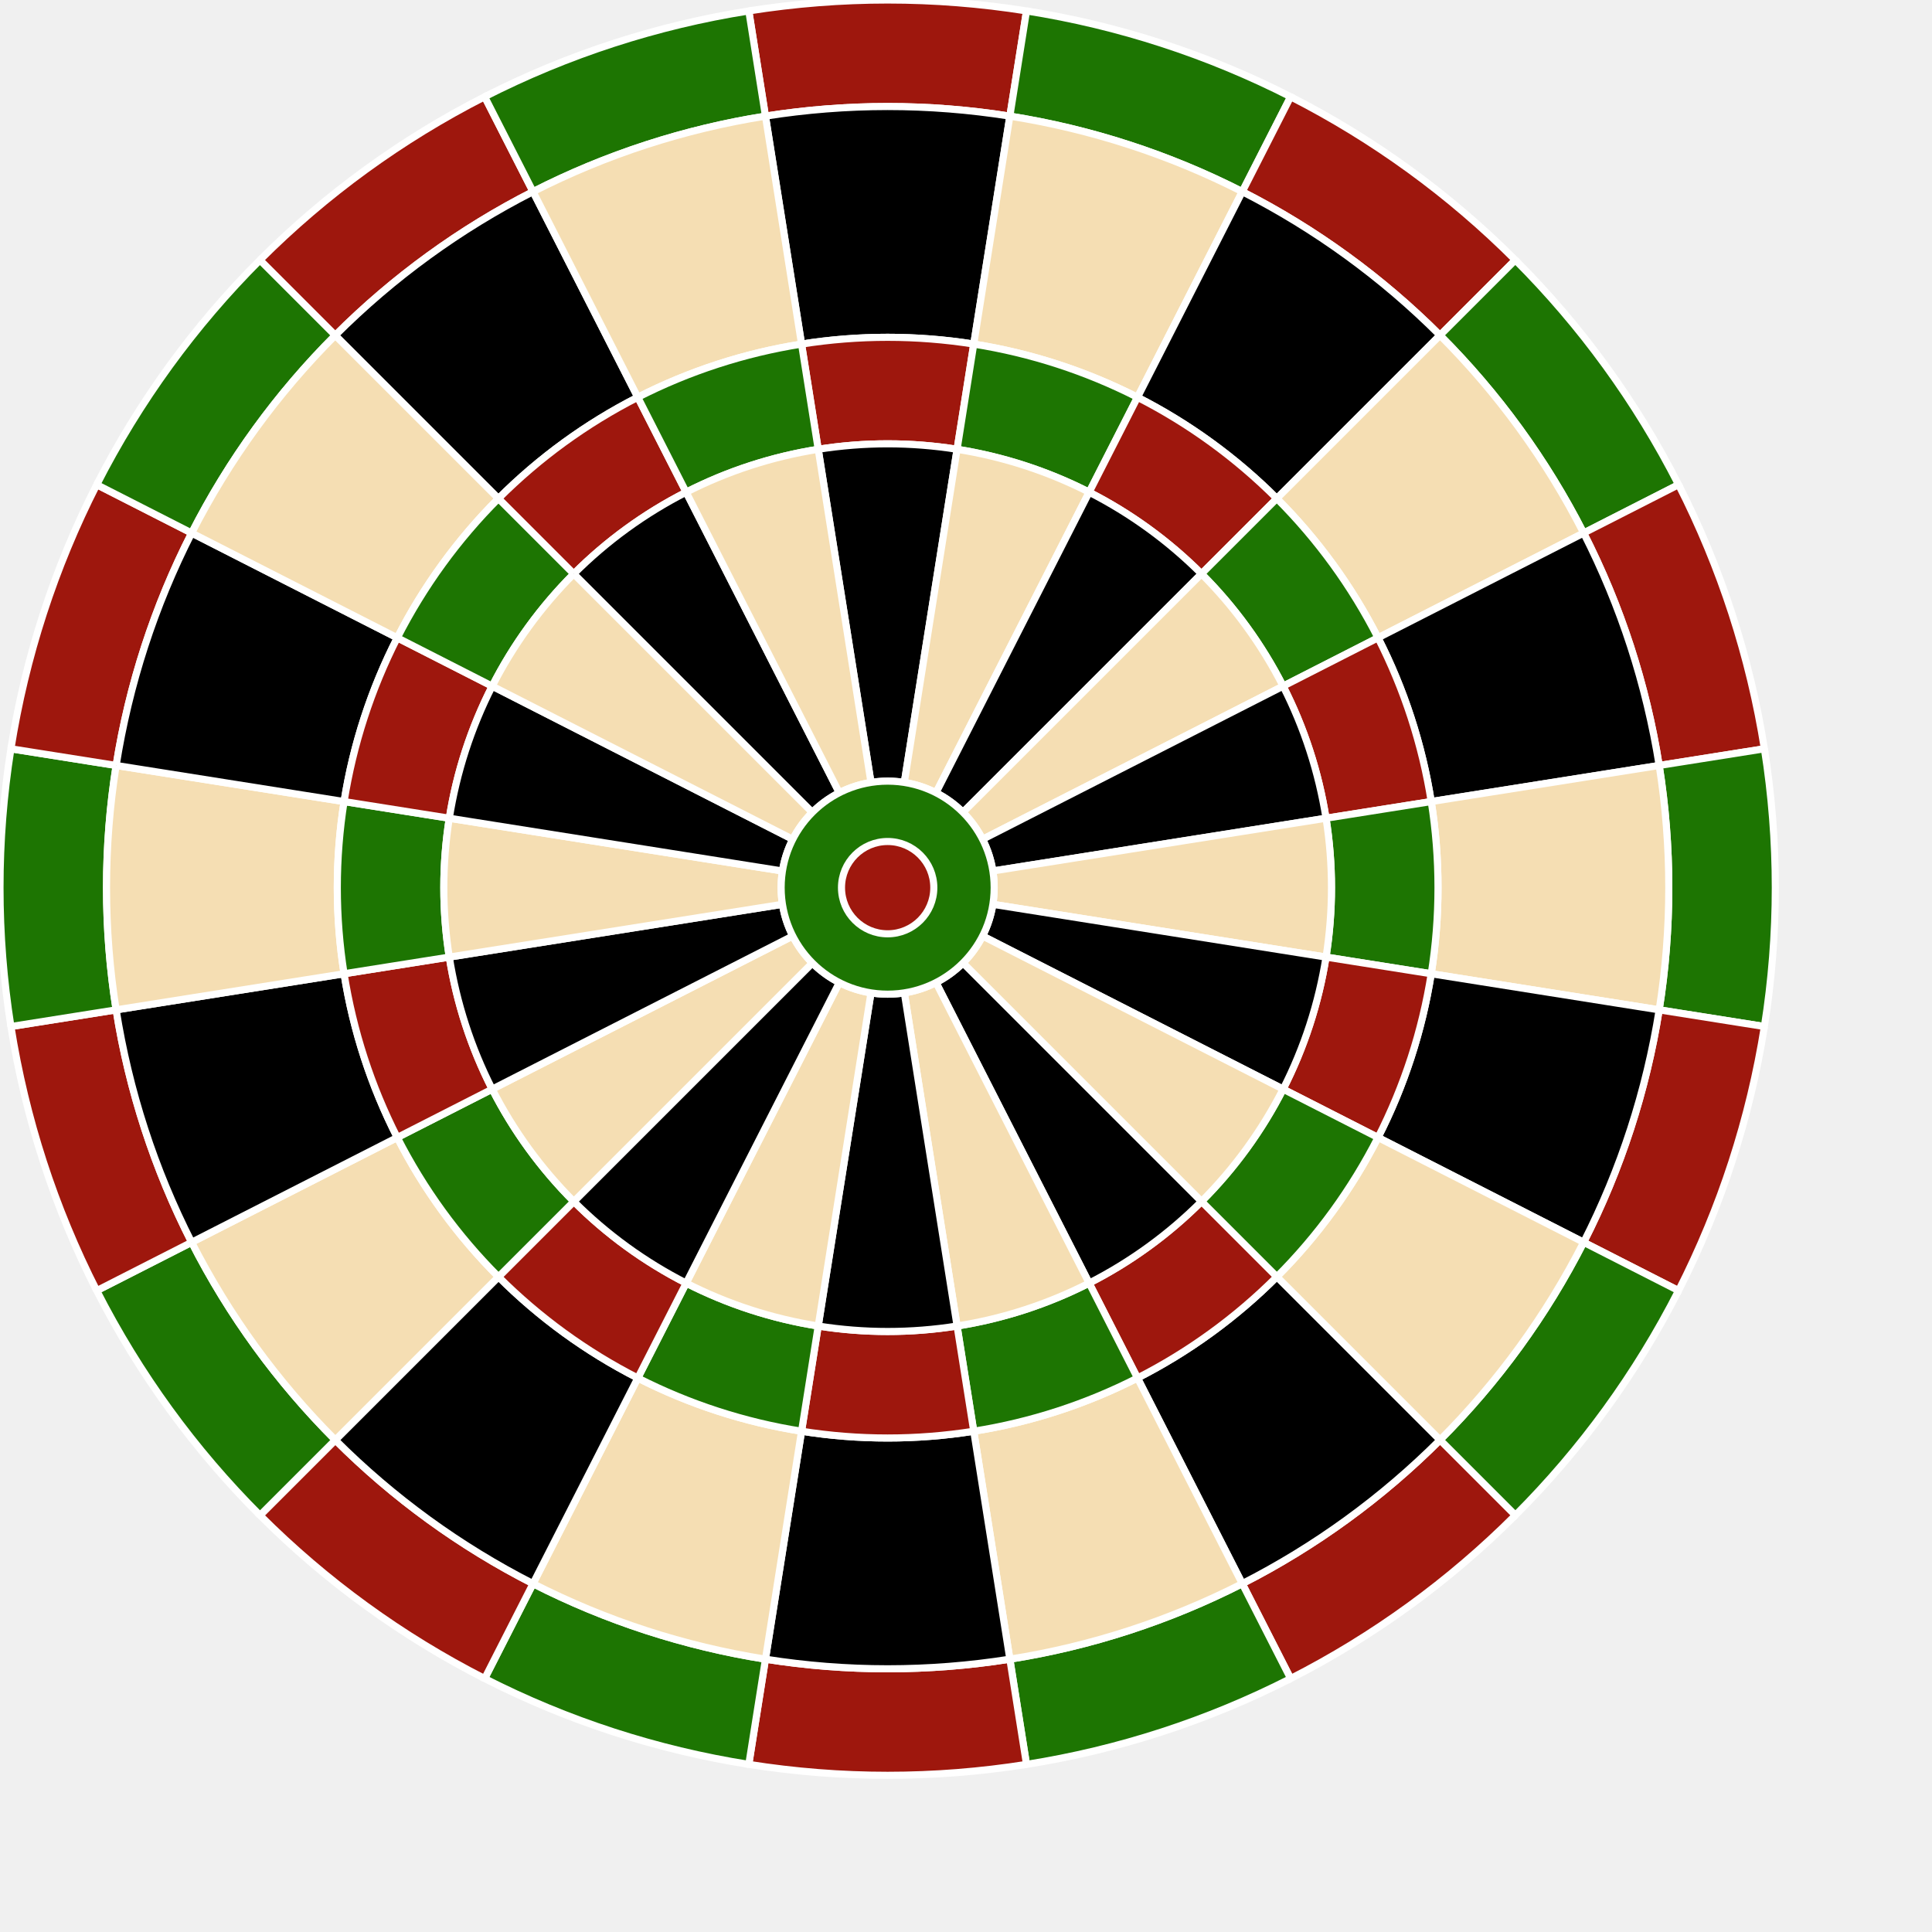
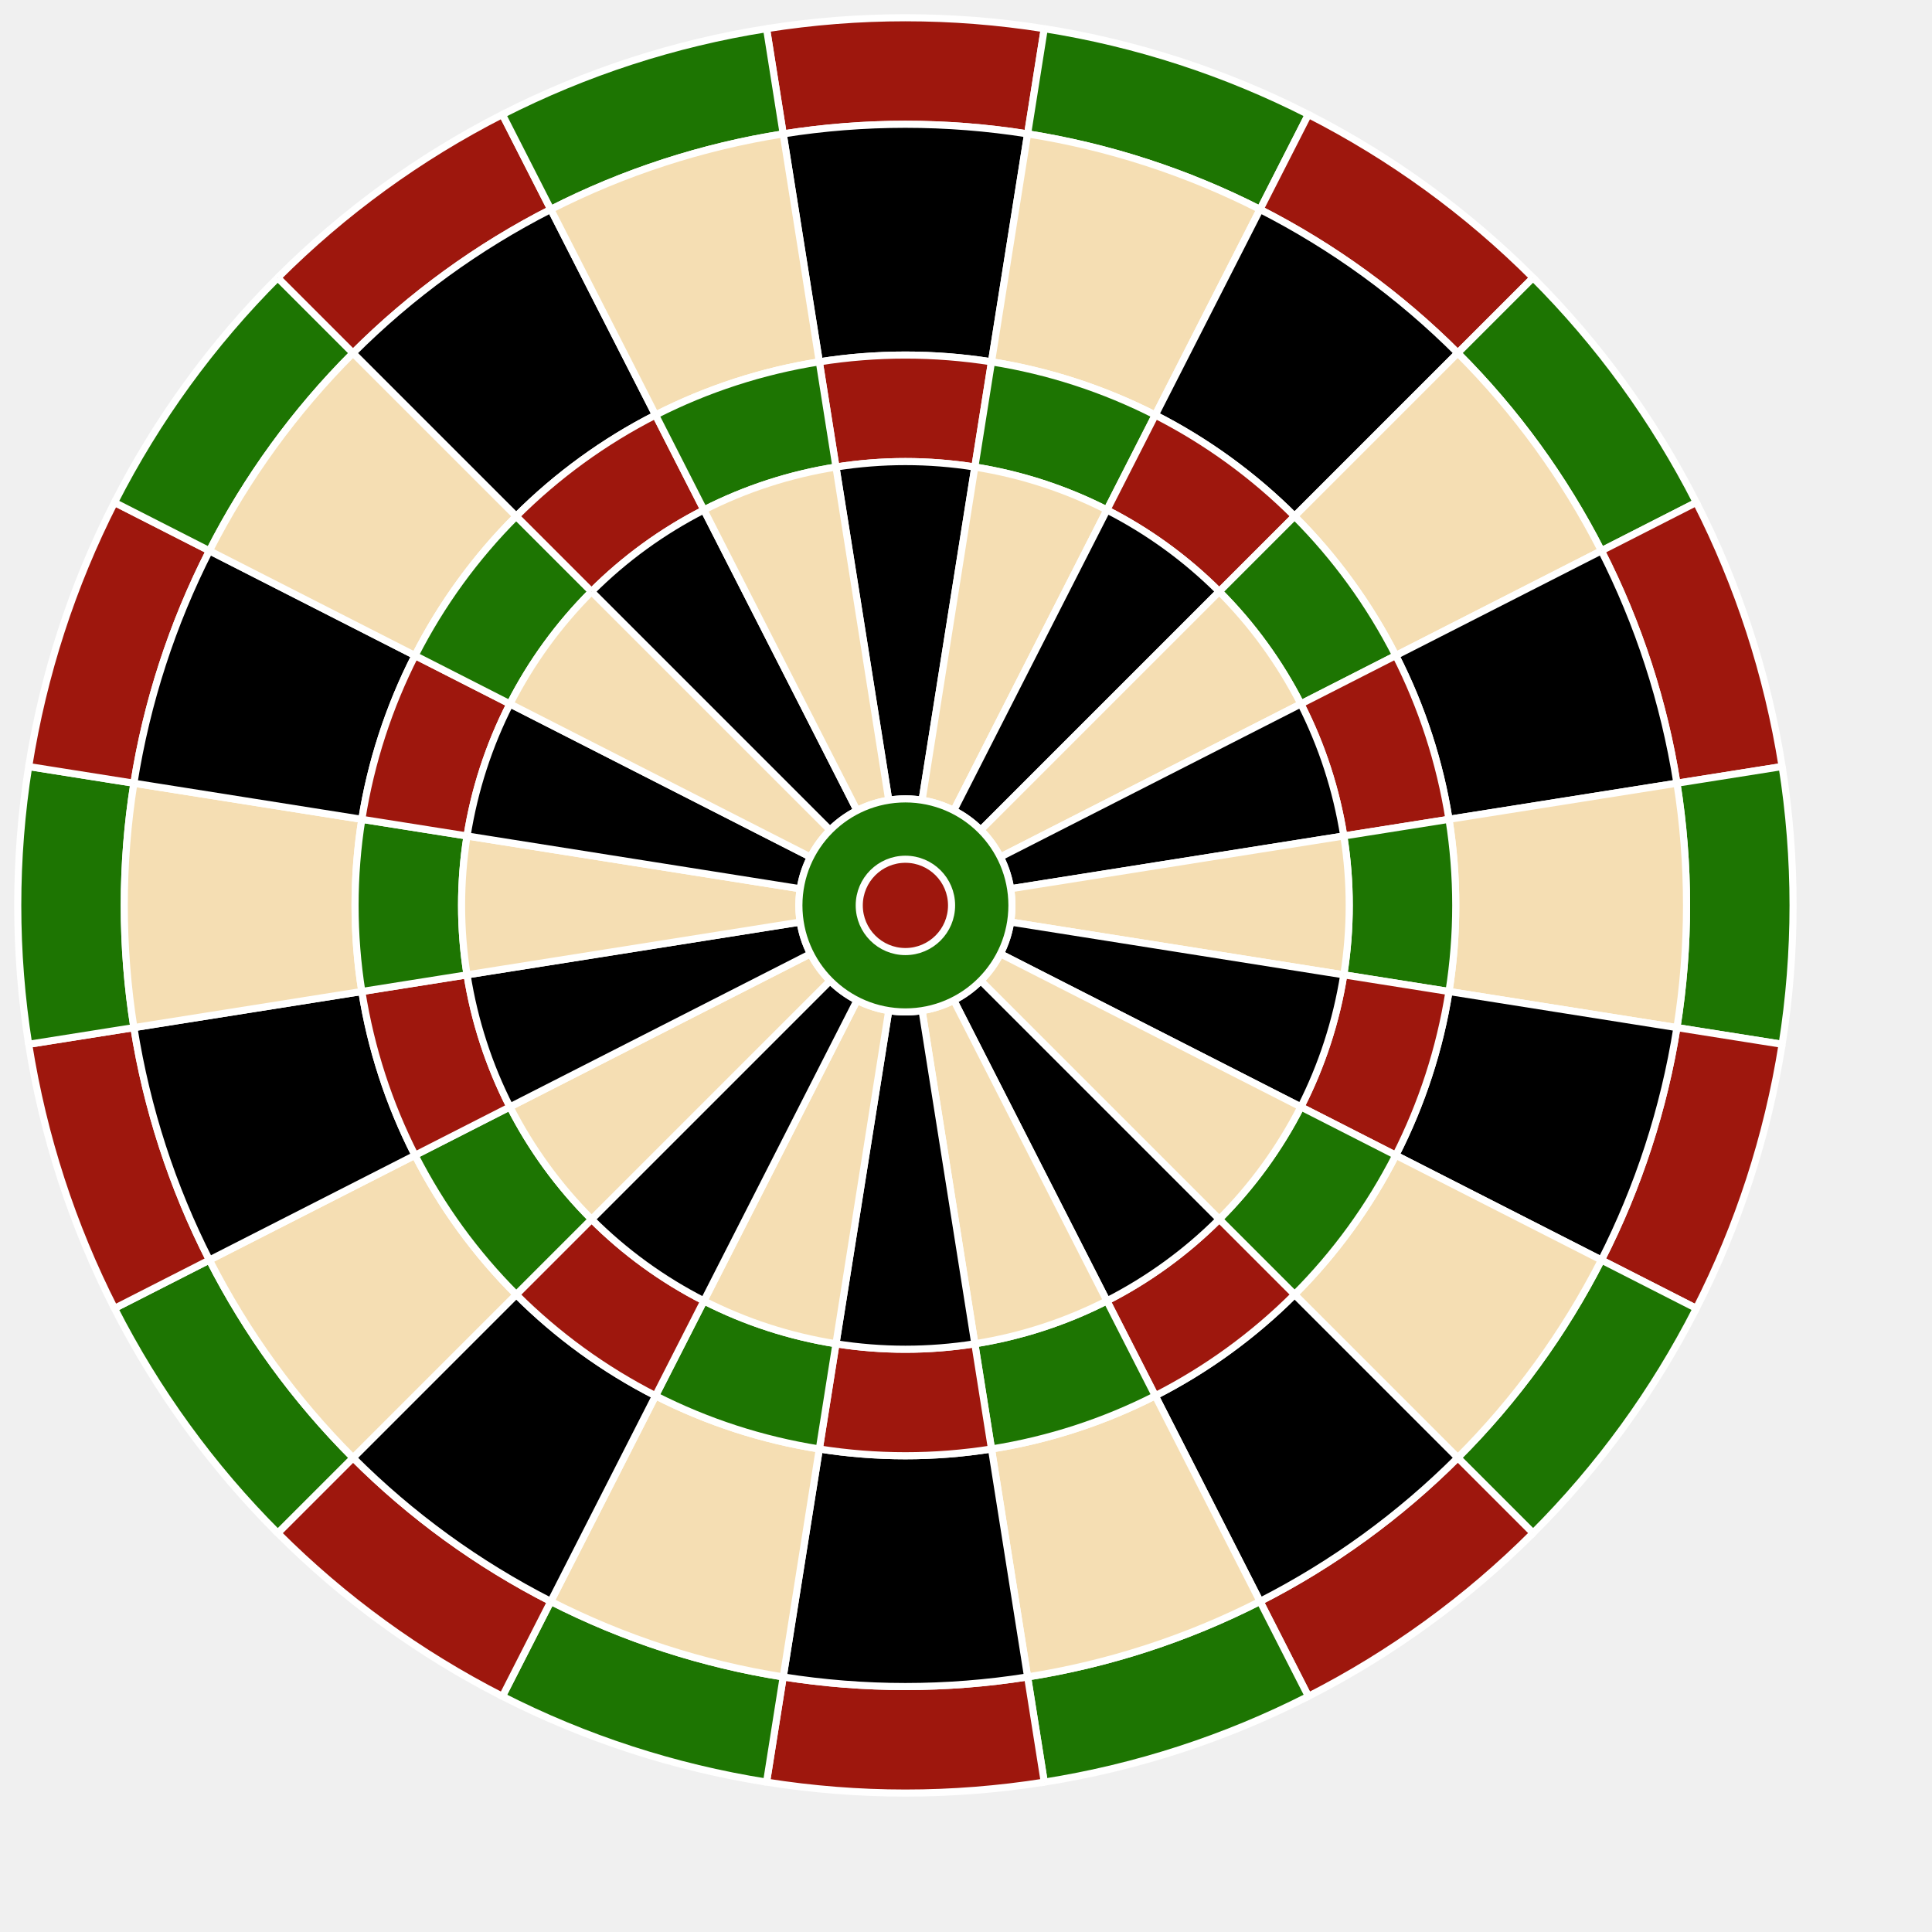
<svg xmlns="http://www.w3.org/2000/svg">
-   <g>
-     <path d="M210.891,3.078 A250,250 0 0 1 289.109,3.078 L284.416,32.709 A220,220 0 0 0 215.584,32.709 L210.891,3.078" style="stroke: #FFFFFF; stroke-width: 2; fill: #9E170D;" />
-     <path d="M215.584,32.709 A220,220 0 0 1 284.416,32.709 L274.247,96.908 A155,155 0 0 0 225.753,96.908 L215.584,32.709" style="stroke: #FFFFFF; stroke-width: 2; fill: black;" />
-     <path d="M225.753,96.908 A155,155 0 0 1 274.247,96.908 L269.554,126.539 A125,125 0 0 0 230.446,126.539 L225.753,96.908" style="stroke: #FFFFFF; stroke-width: 2; fill: #9E170D;" />
-     <path d="M230.446,126.539 A125,125 0 0 1 269.554,126.539 L254.693,220.369 A30,30 0 0 0 245.307,220.369 L230.446,126.539" style="stroke: #FFFFFF; stroke-width: 2; fill: black;" />
-   </g>
-   <g transform="rotate(18 250 250)">
-     <path d="M210.891,3.078 A250,250 0 0 1 289.109,3.078 L284.416,32.709 A220,220 0 0 0 215.584,32.709 L210.891,3.078" style="stroke: #FFFFFF; stroke-width: 2; fill: #1D7502;" />
-     <path d="M215.584,32.709 A220,220 0 0 1 284.416,32.709 L274.247,96.908 A155,155 0 0 0 225.753,96.908 L215.584,32.709" style="stroke: #FFFFFF; stroke-width: 2; fill: wheat;" />
-     <path d="M225.753,96.908 A155,155 0 0 1 274.247,96.908 L269.554,126.539 A125,125 0 0 0 230.446,126.539 L225.753,96.908" style="stroke: #FFFFFF; stroke-width: 2; fill: #1D7502;" />
-     <path d="M230.446,126.539 A125,125 0 0 1 269.554,126.539 L254.693,220.369 A30,30 0 0 0 245.307,220.369 L230.446,126.539" style="stroke: #FFFFFF; stroke-width: 2; fill: wheat;" />
-   </g>
-   <g transform="rotate(36 250 250)">
-     <path d="M210.891,3.078 A250,250 0 0 1 289.109,3.078 L284.416,32.709 A220,220 0 0 0 215.584,32.709 L210.891,3.078" style="stroke: #FFFFFF; stroke-width: 2; fill: #9E170D;" />
-     <path d="M215.584,32.709 A220,220 0 0 1 284.416,32.709 L274.247,96.908 A155,155 0 0 0 225.753,96.908 L215.584,32.709" style="stroke: #FFFFFF; stroke-width: 2; fill: black;" />
-     <path d="M225.753,96.908 A155,155 0 0 1 274.247,96.908 L269.554,126.539 A125,125 0 0 0 230.446,126.539 L225.753,96.908" style="stroke: #FFFFFF; stroke-width: 2; fill: #9E170D;" />
-     <path d="M230.446,126.539 A125,125 0 0 1 269.554,126.539 L254.693,220.369 A30,30 0 0 0 245.307,220.369 L230.446,126.539" style="stroke: #FFFFFF; stroke-width: 2; fill: black;" />
-   </g>
-   <g transform="rotate(54 250 250)">
-     <path d="M210.891,3.078 A250,250 0 0 1 289.109,3.078 L284.416,32.709 A220,220 0 0 0 215.584,32.709 L210.891,3.078" style="stroke: #FFFFFF; stroke-width: 2; fill: #1D7502;" />
-     <path d="M215.584,32.709 A220,220 0 0 1 284.416,32.709 L274.247,96.908 A155,155 0 0 0 225.753,96.908 L215.584,32.709" style="stroke: #FFFFFF; stroke-width: 2; fill: wheat;" />
-     <path d="M225.753,96.908 A155,155 0 0 1 274.247,96.908 L269.554,126.539 A125,125 0 0 0 230.446,126.539 L225.753,96.908" style="stroke: #FFFFFF; stroke-width: 2; fill: #1D7502;" />
-     <path d="M230.446,126.539 A125,125 0 0 1 269.554,126.539 L254.693,220.369 A30,30 0 0 0 245.307,220.369 L230.446,126.539" style="stroke: #FFFFFF; stroke-width: 2; fill: wheat;" />
-   </g>
-   <g transform="rotate(72 250 250)">
-     <path d="M210.891,3.078 A250,250 0 0 1 289.109,3.078 L284.416,32.709 A220,220 0 0 0 215.584,32.709 L210.891,3.078" style="stroke: #FFFFFF; stroke-width: 2; fill: #9E170D;" />
-     <path d="M215.584,32.709 A220,220 0 0 1 284.416,32.709 L274.247,96.908 A155,155 0 0 0 225.753,96.908 L215.584,32.709" style="stroke: #FFFFFF; stroke-width: 2; fill: black;" />
-     <path d="M225.753,96.908 A155,155 0 0 1 274.247,96.908 L269.554,126.539 A125,125 0 0 0 230.446,126.539 L225.753,96.908" style="stroke: #FFFFFF; stroke-width: 2; fill: #9E170D;" />
-     <path d="M230.446,126.539 A125,125 0 0 1 269.554,126.539 L254.693,220.369 A30,30 0 0 0 245.307,220.369 L230.446,126.539" style="stroke: #FFFFFF; stroke-width: 2; fill: black;" />
-   </g>
-   <g transform="rotate(90 250 250)">
-     <path d="M210.891,3.078 A250,250 0 0 1 289.109,3.078 L284.416,32.709 A220,220 0 0 0 215.584,32.709 L210.891,3.078" style="stroke: #FFFFFF; stroke-width: 2; fill: #1D7502;" />
-     <path d="M215.584,32.709 A220,220 0 0 1 284.416,32.709 L274.247,96.908 A155,155 0 0 0 225.753,96.908 L215.584,32.709" style="stroke: #FFFFFF; stroke-width: 2; fill: wheat;" />
-     <path d="M225.753,96.908 A155,155 0 0 1 274.247,96.908 L269.554,126.539 A125,125 0 0 0 230.446,126.539 L225.753,96.908" style="stroke: #FFFFFF; stroke-width: 2; fill: #1D7502;" />
-     <path d="M230.446,126.539 A125,125 0 0 1 269.554,126.539 L254.693,220.369 A30,30 0 0 0 245.307,220.369 L230.446,126.539" style="stroke: #FFFFFF; stroke-width: 2; fill: wheat;" />
-   </g>
-   <g transform="rotate(108 250 250)">
-     <path d="M210.891,3.078 A250,250 0 0 1 289.109,3.078 L284.416,32.709 A220,220 0 0 0 215.584,32.709 L210.891,3.078" style="stroke: #FFFFFF; stroke-width: 2; fill: #9E170D;" />
-     <path d="M215.584,32.709 A220,220 0 0 1 284.416,32.709 L274.247,96.908 A155,155 0 0 0 225.753,96.908 L215.584,32.709" style="stroke: #FFFFFF; stroke-width: 2; fill: black;" />
-     <path d="M225.753,96.908 A155,155 0 0 1 274.247,96.908 L269.554,126.539 A125,125 0 0 0 230.446,126.539 L225.753,96.908" style="stroke: #FFFFFF; stroke-width: 2; fill: #9E170D;" />
-     <path d="M230.446,126.539 A125,125 0 0 1 269.554,126.539 L254.693,220.369 A30,30 0 0 0 245.307,220.369 L230.446,126.539" style="stroke: #FFFFFF; stroke-width: 2; fill: black;" />
-   </g>
-   <g transform="rotate(126 250 250)">
-     <path d="M210.891,3.078 A250,250 0 0 1 289.109,3.078 L284.416,32.709 A220,220 0 0 0 215.584,32.709 L210.891,3.078" style="stroke: #FFFFFF; stroke-width: 2; fill: #1D7502;" />
-     <path d="M215.584,32.709 A220,220 0 0 1 284.416,32.709 L274.247,96.908 A155,155 0 0 0 225.753,96.908 L215.584,32.709" style="stroke: #FFFFFF; stroke-width: 2; fill: wheat;" />
-     <path d="M225.753,96.908 A155,155 0 0 1 274.247,96.908 L269.554,126.539 A125,125 0 0 0 230.446,126.539 L225.753,96.908" style="stroke: #FFFFFF; stroke-width: 2; fill: #1D7502;" />
-     <path d="M230.446,126.539 A125,125 0 0 1 269.554,126.539 L254.693,220.369 A30,30 0 0 0 245.307,220.369 L230.446,126.539" style="stroke: #FFFFFF; stroke-width: 2; fill: wheat;" />
-   </g>
-   <g transform="rotate(144 250 250)">
-     <path d="M210.891,3.078 A250,250 0 0 1 289.109,3.078 L284.416,32.709 A220,220 0 0 0 215.584,32.709 L210.891,3.078" style="stroke: #FFFFFF; stroke-width: 2; fill: #9E170D;" />
-     <path d="M215.584,32.709 A220,220 0 0 1 284.416,32.709 L274.247,96.908 A155,155 0 0 0 225.753,96.908 L215.584,32.709" style="stroke: #FFFFFF; stroke-width: 2; fill: black;" />
-     <path d="M225.753,96.908 A155,155 0 0 1 274.247,96.908 L269.554,126.539 A125,125 0 0 0 230.446,126.539 L225.753,96.908" style="stroke: #FFFFFF; stroke-width: 2; fill: #9E170D;" />
-     <path d="M230.446,126.539 A125,125 0 0 1 269.554,126.539 L254.693,220.369 A30,30 0 0 0 245.307,220.369 L230.446,126.539" style="stroke: #FFFFFF; stroke-width: 2; fill: black;" />
-   </g>
-   <g transform="rotate(162 250 250)">
-     <path d="M210.891,3.078 A250,250 0 0 1 289.109,3.078 L284.416,32.709 A220,220 0 0 0 215.584,32.709 L210.891,3.078" style="stroke: #FFFFFF; stroke-width: 2; fill: #1D7502;" />
-     <path d="M215.584,32.709 A220,220 0 0 1 284.416,32.709 L274.247,96.908 A155,155 0 0 0 225.753,96.908 L215.584,32.709" style="stroke: #FFFFFF; stroke-width: 2; fill: wheat;" />
-     <path d="M225.753,96.908 A155,155 0 0 1 274.247,96.908 L269.554,126.539 A125,125 0 0 0 230.446,126.539 L225.753,96.908" style="stroke: #FFFFFF; stroke-width: 2; fill: #1D7502;" />
-     <path d="M230.446,126.539 A125,125 0 0 1 269.554,126.539 L254.693,220.369 A30,30 0 0 0 245.307,220.369 L230.446,126.539" style="stroke: #FFFFFF; stroke-width: 2; fill: wheat;" />
-   </g>
-   <g transform="rotate(180 250 250)">
-     <path d="M210.891,3.078 A250,250 0 0 1 289.109,3.078 L284.416,32.709 A220,220 0 0 0 215.584,32.709 L210.891,3.078" style="stroke: #FFFFFF; stroke-width: 2; fill: #9E170D;" />
-     <path d="M215.584,32.709 A220,220 0 0 1 284.416,32.709 L274.247,96.908 A155,155 0 0 0 225.753,96.908 L215.584,32.709" style="stroke: #FFFFFF; stroke-width: 2; fill: black;" />
-     <path d="M225.753,96.908 A155,155 0 0 1 274.247,96.908 L269.554,126.539 A125,125 0 0 0 230.446,126.539 L225.753,96.908" style="stroke: #FFFFFF; stroke-width: 2; fill: #9E170D;" />
-     <path d="M230.446,126.539 A125,125 0 0 1 269.554,126.539 L254.693,220.369 A30,30 0 0 0 245.307,220.369 L230.446,126.539" style="stroke: #FFFFFF; stroke-width: 2; fill: black;" />
-   </g>
-   <g transform="rotate(198 250 250)">
-     <path d="M210.891,3.078 A250,250 0 0 1 289.109,3.078 L284.416,32.709 A220,220 0 0 0 215.584,32.709 L210.891,3.078" style="stroke: #FFFFFF; stroke-width: 2; fill: #1D7502;" />
-     <path d="M215.584,32.709 A220,220 0 0 1 284.416,32.709 L274.247,96.908 A155,155 0 0 0 225.753,96.908 L215.584,32.709" style="stroke: #FFFFFF; stroke-width: 2; fill: wheat;" />
-     <path d="M225.753,96.908 A155,155 0 0 1 274.247,96.908 L269.554,126.539 A125,125 0 0 0 230.446,126.539 L225.753,96.908" style="stroke: #FFFFFF; stroke-width: 2; fill: #1D7502;" />
-     <path d="M230.446,126.539 A125,125 0 0 1 269.554,126.539 L254.693,220.369 A30,30 0 0 0 245.307,220.369 L230.446,126.539" style="stroke: #FFFFFF; stroke-width: 2; fill: wheat;" />
-   </g>
-   <g transform="rotate(216 250 250)">
-     <path d="M210.891,3.078 A250,250 0 0 1 289.109,3.078 L284.416,32.709 A220,220 0 0 0 215.584,32.709 L210.891,3.078" style="stroke: #FFFFFF; stroke-width: 2; fill: #9E170D;" />
-     <path d="M215.584,32.709 A220,220 0 0 1 284.416,32.709 L274.247,96.908 A155,155 0 0 0 225.753,96.908 L215.584,32.709" style="stroke: #FFFFFF; stroke-width: 2; fill: black;" />
-     <path d="M225.753,96.908 A155,155 0 0 1 274.247,96.908 L269.554,126.539 A125,125 0 0 0 230.446,126.539 L225.753,96.908" style="stroke: #FFFFFF; stroke-width: 2; fill: #9E170D;" />
-     <path d="M230.446,126.539 A125,125 0 0 1 269.554,126.539 L254.693,220.369 A30,30 0 0 0 245.307,220.369 L230.446,126.539" style="stroke: #FFFFFF; stroke-width: 2; fill: black;" />
-   </g>
-   <g transform="rotate(234 250 250)">
-     <path d="M210.891,3.078 A250,250 0 0 1 289.109,3.078 L284.416,32.709 A220,220 0 0 0 215.584,32.709 L210.891,3.078" style="stroke: #FFFFFF; stroke-width: 2; fill: #1D7502;" />
-     <path d="M215.584,32.709 A220,220 0 0 1 284.416,32.709 L274.247,96.908 A155,155 0 0 0 225.753,96.908 L215.584,32.709" style="stroke: #FFFFFF; stroke-width: 2; fill: wheat;" />
-     <path d="M225.753,96.908 A155,155 0 0 1 274.247,96.908 L269.554,126.539 A125,125 0 0 0 230.446,126.539 L225.753,96.908" style="stroke: #FFFFFF; stroke-width: 2; fill: #1D7502;" />
-     <path d="M230.446,126.539 A125,125 0 0 1 269.554,126.539 L254.693,220.369 A30,30 0 0 0 245.307,220.369 L230.446,126.539" style="stroke: #FFFFFF; stroke-width: 2; fill: wheat;" />
-   </g>
-   <g transform="rotate(252 250 250)">
-     <path d="M210.891,3.078 A250,250 0 0 1 289.109,3.078 L284.416,32.709 A220,220 0 0 0 215.584,32.709 L210.891,3.078" style="stroke: #FFFFFF; stroke-width: 2; fill: #9E170D;" />
-     <path d="M215.584,32.709 A220,220 0 0 1 284.416,32.709 L274.247,96.908 A155,155 0 0 0 225.753,96.908 L215.584,32.709" style="stroke: #FFFFFF; stroke-width: 2; fill: black;" />
-     <path d="M225.753,96.908 A155,155 0 0 1 274.247,96.908 L269.554,126.539 A125,125 0 0 0 230.446,126.539 L225.753,96.908" style="stroke: #FFFFFF; stroke-width: 2; fill: #9E170D;" />
-     <path d="M230.446,126.539 A125,125 0 0 1 269.554,126.539 L254.693,220.369 A30,30 0 0 0 245.307,220.369 L230.446,126.539" style="stroke: #FFFFFF; stroke-width: 2; fill: black;" />
-   </g>
-   <g transform="rotate(270 250 250)">
-     <path d="M210.891,3.078 A250,250 0 0 1 289.109,3.078 L284.416,32.709 A220,220 0 0 0 215.584,32.709 L210.891,3.078" style="stroke: #FFFFFF; stroke-width: 2; fill: #1D7502;" />
-     <path d="M215.584,32.709 A220,220 0 0 1 284.416,32.709 L274.247,96.908 A155,155 0 0 0 225.753,96.908 L215.584,32.709" style="stroke: #FFFFFF; stroke-width: 2; fill: wheat;" />
-     <path d="M225.753,96.908 A155,155 0 0 1 274.247,96.908 L269.554,126.539 A125,125 0 0 0 230.446,126.539 L225.753,96.908" style="stroke: #FFFFFF; stroke-width: 2; fill: #1D7502;" />
-     <path d="M230.446,126.539 A125,125 0 0 1 269.554,126.539 L254.693,220.369 A30,30 0 0 0 245.307,220.369 L230.446,126.539" style="stroke: #FFFFFF; stroke-width: 2; fill: wheat;" />
-   </g>
-   <g transform="rotate(288 250 250)">
-     <path d="M210.891,3.078 A250,250 0 0 1 289.109,3.078 L284.416,32.709 A220,220 0 0 0 215.584,32.709 L210.891,3.078" style="stroke: #FFFFFF; stroke-width: 2; fill: #9E170D;" />
-     <path d="M215.584,32.709 A220,220 0 0 1 284.416,32.709 L274.247,96.908 A155,155 0 0 0 225.753,96.908 L215.584,32.709" style="stroke: #FFFFFF; stroke-width: 2; fill: black;" />
-     <path d="M225.753,96.908 A155,155 0 0 1 274.247,96.908 L269.554,126.539 A125,125 0 0 0 230.446,126.539 L225.753,96.908" style="stroke: #FFFFFF; stroke-width: 2; fill: #9E170D;" />
-     <path d="M230.446,126.539 A125,125 0 0 1 269.554,126.539 L254.693,220.369 A30,30 0 0 0 245.307,220.369 L230.446,126.539" style="stroke: #FFFFFF; stroke-width: 2; fill: black;" />
-   </g>
-   <g transform="rotate(306 250 250)">
-     <path d="M210.891,3.078 A250,250 0 0 1 289.109,3.078 L284.416,32.709 A220,220 0 0 0 215.584,32.709 L210.891,3.078" style="stroke: #FFFFFF; stroke-width: 2; fill: #1D7502;" />
-     <path d="M215.584,32.709 A220,220 0 0 1 284.416,32.709 L274.247,96.908 A155,155 0 0 0 225.753,96.908 L215.584,32.709" style="stroke: #FFFFFF; stroke-width: 2; fill: wheat;" />
-     <path d="M225.753,96.908 A155,155 0 0 1 274.247,96.908 L269.554,126.539 A125,125 0 0 0 230.446,126.539 L225.753,96.908" style="stroke: #FFFFFF; stroke-width: 2; fill: #1D7502;" />
-     <path d="M230.446,126.539 A125,125 0 0 1 269.554,126.539 L254.693,220.369 A30,30 0 0 0 245.307,220.369 L230.446,126.539" style="stroke: #FFFFFF; stroke-width: 2; fill: wheat;" />
-   </g>
-   <g transform="rotate(324 250 250)">
-     <path d="M210.891,3.078 A250,250 0 0 1 289.109,3.078 L284.416,32.709 A220,220 0 0 0 215.584,32.709 L210.891,3.078" style="stroke: #FFFFFF; stroke-width: 2; fill: #9E170D;" />
-     <path d="M215.584,32.709 A220,220 0 0 1 284.416,32.709 L274.247,96.908 A155,155 0 0 0 225.753,96.908 L215.584,32.709" style="stroke: #FFFFFF; stroke-width: 2; fill: black;" />
-     <path d="M225.753,96.908 A155,155 0 0 1 274.247,96.908 L269.554,126.539 A125,125 0 0 0 230.446,126.539 L225.753,96.908" style="stroke: #FFFFFF; stroke-width: 2; fill: #9E170D;" />
-     <path d="M230.446,126.539 A125,125 0 0 1 269.554,126.539 L254.693,220.369 A30,30 0 0 0 245.307,220.369 L230.446,126.539" style="stroke: #FFFFFF; stroke-width: 2; fill: black;" />
-   </g>
-   <g transform="rotate(342 250 250)">
-     <path d="M210.891,3.078 A250,250 0 0 1 289.109,3.078 L284.416,32.709 A220,220 0 0 0 215.584,32.709 L210.891,3.078" style="stroke: #FFFFFF; stroke-width: 2; fill: #1D7502;" />
-     <path d="M215.584,32.709 A220,220 0 0 1 284.416,32.709 L274.247,96.908 A155,155 0 0 0 225.753,96.908 L215.584,32.709" style="stroke: #FFFFFF; stroke-width: 2; fill: wheat;" />
-     <path d="M225.753,96.908 A155,155 0 0 1 274.247,96.908 L269.554,126.539 A125,125 0 0 0 230.446,126.539 L225.753,96.908" style="stroke: #FFFFFF; stroke-width: 2; fill: #1D7502;" />
-     <path d="M230.446,126.539 A125,125 0 0 1 269.554,126.539 L254.693,220.369 A30,30 0 0 0 245.307,220.369 L230.446,126.539" style="stroke: #FFFFFF; stroke-width: 2; fill: wheat;" />
-   </g>
-   <g>
-     <circle cx="250" cy="250" r="30" style="stroke: #FFFFFF; stroke-width: 2; fill: #1D7502;" />
-   </g>
-   <g>
-     <circle cx="250" cy="250" r="13" style="stroke: #FFFFFF; stroke-width: 2; fill: #9E170D;" />
+   <g transform="scale(1.4 1.4)">
+     <g>
+       <a class="dartboardButton" id="field_2x20">
+         <path d="M215.891,8.078 A250,250 0 0 1 294.109,8.078 L289.416,37.709 A220,220 0 0 0 220.584,37.709 L215.891,8.078" style="stroke: #FFFFFF; stroke-width: 2; fill: #9E170D;" />
+       </a>
+       <a class="dartboardButton" id="field_1x20_outer">
+         <path d="M220.584,37.709 A220,220 0 0 1 289.416,37.709 L279.247,101.908 A155,155 0 0 0 230.753,101.908 L220.584,37.709" style="stroke: #FFFFFF; stroke-width: 2; fill: #000000;" />
+       </a>
+       <a class="dartboardButton" id="field_3x20">
+         <path d="M230.753,101.908 A155,155 0 0 1 279.247,101.908 L274.554,131.539 A125,125 0 0 0 235.446,131.539 L230.753,101.908" style="stroke: #FFFFFF; stroke-width: 2; fill: #9E170D;" />
+       </a>
+       <a class="dartboardButton" id="field_1x20_inner">
+         <path d="M235.446,131.539 A125,125 0 0 1 274.554,131.539 L259.693,225.369 A30,30 0 0 0 250.307,225.369 L235.446,131.539" style="stroke: #FFFFFF; stroke-width: 2; fill: #000000;" />
+       </a>
+     </g>
+     <g transform="rotate(18 255 255)">
+       <a class="dartboardButton" id="field_2x1">
+         <path d="M215.891,8.078 A250,250 0 0 1 294.109,8.078 L289.416,37.709 A220,220 0 0 0 220.584,37.709 L215.891,8.078" style="stroke: #FFFFFF; stroke-width: 2; fill: #1D7502;" />
+       </a>
+       <a class="dartboardButton" id="field_1x1_outer">
+         <path d="M220.584,37.709 A220,220 0 0 1 289.416,37.709 L279.247,101.908 A155,155 0 0 0 230.753,101.908 L220.584,37.709" style="stroke: #FFFFFF; stroke-width: 2; fill: #f5deb3;" />
+       </a>
+       <a class="dartboardButton" id="field_3x1">
+         <path d="M230.753,101.908 A155,155 0 0 1 279.247,101.908 L274.554,131.539 A125,125 0 0 0 235.446,131.539 L230.753,101.908" style="stroke: #FFFFFF; stroke-width: 2; fill: #1D7502;" />
+       </a>
+       <a class="dartboardButton" id="field_1x1_inner">
+         <path d="M235.446,131.539 A125,125 0 0 1 274.554,131.539 L259.693,225.369 A30,30 0 0 0 250.307,225.369 L235.446,131.539" style="stroke: #FFFFFF; stroke-width: 2; fill: #f5deb3;" />
+       </a>
+     </g>
+     <g transform="rotate(36 255 255)">
+       <a class="dartboardButton" id="field_2x18">
+         <path d="M215.891,8.078 A250,250 0 0 1 294.109,8.078 L289.416,37.709 A220,220 0 0 0 220.584,37.709 L215.891,8.078" style="stroke: #FFFFFF; stroke-width: 2; fill: #9E170D;" />
+       </a>
+       <a class="dartboardButton" id="field_1x18_outer">
+         <path d="M220.584,37.709 A220,220 0 0 1 289.416,37.709 L279.247,101.908 A155,155 0 0 0 230.753,101.908 L220.584,37.709" style="stroke: #FFFFFF; stroke-width: 2; fill: #000000;" />
+       </a>
+       <a class="dartboardButton" id="field_3x18">
+         <path d="M230.753,101.908 A155,155 0 0 1 279.247,101.908 L274.554,131.539 A125,125 0 0 0 235.446,131.539 L230.753,101.908" style="stroke: #FFFFFF; stroke-width: 2; fill: #9E170D;" />
+       </a>
+       <a class="dartboardButton" id="field_1x18_inner">
+         <path d="M235.446,131.539 A125,125 0 0 1 274.554,131.539 L259.693,225.369 A30,30 0 0 0 250.307,225.369 L235.446,131.539" style="stroke: #FFFFFF; stroke-width: 2; fill: #000000;" />
+       </a>
+     </g>
+     <g transform="rotate(54 255 255)">
+       <a class="dartboardButton" id="field_2x4">
+         <path d="M215.891,8.078 A250,250 0 0 1 294.109,8.078 L289.416,37.709 A220,220 0 0 0 220.584,37.709 L215.891,8.078" style="stroke: #FFFFFF; stroke-width: 2; fill: #1D7502;" />
+       </a>
+       <a class="dartboardButton" id="field_1x4_outer">
+         <path d="M220.584,37.709 A220,220 0 0 1 289.416,37.709 L279.247,101.908 A155,155 0 0 0 230.753,101.908 L220.584,37.709" style="stroke: #FFFFFF; stroke-width: 2; fill: #f5deb3;" />
+       </a>
+       <a class="dartboardButton" id="field_3x4">
+         <path d="M230.753,101.908 A155,155 0 0 1 279.247,101.908 L274.554,131.539 A125,125 0 0 0 235.446,131.539 L230.753,101.908" style="stroke: #FFFFFF; stroke-width: 2; fill: #1D7502;" />
+       </a>
+       <a class="dartboardButton" id="field_1x4_inner">
+         <path d="M235.446,131.539 A125,125 0 0 1 274.554,131.539 L259.693,225.369 A30,30 0 0 0 250.307,225.369 L235.446,131.539" style="stroke: #FFFFFF; stroke-width: 2; fill: #f5deb3;" />
+       </a>
+     </g>
+     <g transform="rotate(72 255 255)">
+       <a class="dartboardButton" id="field_2x13">
+         <path d="M215.891,8.078 A250,250 0 0 1 294.109,8.078 L289.416,37.709 A220,220 0 0 0 220.584,37.709 L215.891,8.078" style="stroke: #FFFFFF; stroke-width: 2; fill: #9E170D;" />
+       </a>
+       <a class="dartboardButton" id="field_1x13_outer">
+         <path d="M220.584,37.709 A220,220 0 0 1 289.416,37.709 L279.247,101.908 A155,155 0 0 0 230.753,101.908 L220.584,37.709" style="stroke: #FFFFFF; stroke-width: 2; fill: #000000;" />
+       </a>
+       <a class="dartboardButton" id="field_3x13">
+         <path d="M230.753,101.908 A155,155 0 0 1 279.247,101.908 L274.554,131.539 A125,125 0 0 0 235.446,131.539 L230.753,101.908" style="stroke: #FFFFFF; stroke-width: 2; fill: #9E170D;" />
+       </a>
+       <a class="dartboardButton" id="field_1x13_inner">
+         <path d="M235.446,131.539 A125,125 0 0 1 274.554,131.539 L259.693,225.369 A30,30 0 0 0 250.307,225.369 L235.446,131.539" style="stroke: #FFFFFF; stroke-width: 2; fill: #000000;" />
+       </a>
+     </g>
+     <g transform="rotate(90 255 255)">
+       <a class="dartboardButton" id="field_2x6">
+         <path d="M215.891,8.078 A250,250 0 0 1 294.109,8.078 L289.416,37.709 A220,220 0 0 0 220.584,37.709 L215.891,8.078" style="stroke: #FFFFFF; stroke-width: 2; fill: #1D7502;" />
+       </a>
+       <a class="dartboardButton" id="field_1x6_outer">
+         <path d="M220.584,37.709 A220,220 0 0 1 289.416,37.709 L279.247,101.908 A155,155 0 0 0 230.753,101.908 L220.584,37.709" style="stroke: #FFFFFF; stroke-width: 2; fill: #f5deb3;" />
+       </a>
+       <a class="dartboardButton" id="field_3x6">
+         <path d="M230.753,101.908 A155,155 0 0 1 279.247,101.908 L274.554,131.539 A125,125 0 0 0 235.446,131.539 L230.753,101.908" style="stroke: #FFFFFF; stroke-width: 2; fill: #1D7502;" />
+       </a>
+       <a class="dartboardButton" id="field_1x6_inner">
+         <path d="M235.446,131.539 A125,125 0 0 1 274.554,131.539 L259.693,225.369 A30,30 0 0 0 250.307,225.369 L235.446,131.539" style="stroke: #FFFFFF; stroke-width: 2; fill: #f5deb3;" />
+       </a>
+     </g>
+     <g transform="rotate(108 255 255)">
+       <a class="dartboardButton" id="field_2x10">
+         <path d="M215.891,8.078 A250,250 0 0 1 294.109,8.078 L289.416,37.709 A220,220 0 0 0 220.584,37.709 L215.891,8.078" style="stroke: #FFFFFF; stroke-width: 2; fill: #9E170D;" />
+       </a>
+       <a class="dartboardButton" id="field_1x10_outer">
+         <path d="M220.584,37.709 A220,220 0 0 1 289.416,37.709 L279.247,101.908 A155,155 0 0 0 230.753,101.908 L220.584,37.709" style="stroke: #FFFFFF; stroke-width: 2; fill: #000000;" />
+       </a>
+       <a class="dartboardButton" id="field_3x10">
+         <path d="M230.753,101.908 A155,155 0 0 1 279.247,101.908 L274.554,131.539 A125,125 0 0 0 235.446,131.539 L230.753,101.908" style="stroke: #FFFFFF; stroke-width: 2; fill: #9E170D;" />
+       </a>
+       <a class="dartboardButton" id="field_1x10_inner">
+         <path d="M235.446,131.539 A125,125 0 0 1 274.554,131.539 L259.693,225.369 A30,30 0 0 0 250.307,225.369 L235.446,131.539" style="stroke: #FFFFFF; stroke-width: 2; fill: #000000;" />
+       </a>
+     </g>
+     <g transform="rotate(126 255 255)">
+       <a class="dartboardButton" id="field_2x15">
+         <path d="M215.891,8.078 A250,250 0 0 1 294.109,8.078 L289.416,37.709 A220,220 0 0 0 220.584,37.709 L215.891,8.078" style="stroke: #FFFFFF; stroke-width: 2; fill: #1D7502;" />
+       </a>
+       <a class="dartboardButton" id="field_1x15_outer">
+         <path d="M220.584,37.709 A220,220 0 0 1 289.416,37.709 L279.247,101.908 A155,155 0 0 0 230.753,101.908 L220.584,37.709" style="stroke: #FFFFFF; stroke-width: 2; fill: #f5deb3;" />
+       </a>
+       <a class="dartboardButton" id="field_3x15">
+         <path d="M230.753,101.908 A155,155 0 0 1 279.247,101.908 L274.554,131.539 A125,125 0 0 0 235.446,131.539 L230.753,101.908" style="stroke: #FFFFFF; stroke-width: 2; fill: #1D7502;" />
+       </a>
+       <a class="dartboardButton" id="field_1x15_inner">
+         <path d="M235.446,131.539 A125,125 0 0 1 274.554,131.539 L259.693,225.369 A30,30 0 0 0 250.307,225.369 L235.446,131.539" style="stroke: #FFFFFF; stroke-width: 2; fill: #f5deb3;" />
+       </a>
+     </g>
+     <g transform="rotate(144 255 255)">
+       <a class="dartboardButton" id="field_2x2">
+         <path d="M215.891,8.078 A250,250 0 0 1 294.109,8.078 L289.416,37.709 A220,220 0 0 0 220.584,37.709 L215.891,8.078" style="stroke: #FFFFFF; stroke-width: 2; fill: #9E170D;" />
+       </a>
+       <a class="dartboardButton" id="field_1x2_outer">
+         <path d="M220.584,37.709 A220,220 0 0 1 289.416,37.709 L279.247,101.908 A155,155 0 0 0 230.753,101.908 L220.584,37.709" style="stroke: #FFFFFF; stroke-width: 2; fill: #000000;" />
+       </a>
+       <a class="dartboardButton" id="field_3x2">
+         <path d="M230.753,101.908 A155,155 0 0 1 279.247,101.908 L274.554,131.539 A125,125 0 0 0 235.446,131.539 L230.753,101.908" style="stroke: #FFFFFF; stroke-width: 2; fill: #9E170D;" />
+       </a>
+       <a class="dartboardButton" id="field_1x2_inner">
+         <path d="M235.446,131.539 A125,125 0 0 1 274.554,131.539 L259.693,225.369 A30,30 0 0 0 250.307,225.369 L235.446,131.539" style="stroke: #FFFFFF; stroke-width: 2; fill: #000000;" />
+       </a>
+     </g>
+     <g transform="rotate(162 255 255)">
+       <a class="dartboardButton" id="field_2x17">
+         <path d="M215.891,8.078 A250,250 0 0 1 294.109,8.078 L289.416,37.709 A220,220 0 0 0 220.584,37.709 L215.891,8.078" style="stroke: #FFFFFF; stroke-width: 2; fill: #1D7502;" />
+       </a>
+       <a class="dartboardButton" id="field_1x17_outer">
+         <path d="M220.584,37.709 A220,220 0 0 1 289.416,37.709 L279.247,101.908 A155,155 0 0 0 230.753,101.908 L220.584,37.709" style="stroke: #FFFFFF; stroke-width: 2; fill: #f5deb3;" />
+       </a>
+       <a class="dartboardButton" id="field_3x17">
+         <path d="M230.753,101.908 A155,155 0 0 1 279.247,101.908 L274.554,131.539 A125,125 0 0 0 235.446,131.539 L230.753,101.908" style="stroke: #FFFFFF; stroke-width: 2; fill: #1D7502;" />
+       </a>
+       <a class="dartboardButton" id="field_1x17_inner">
+         <path d="M235.446,131.539 A125,125 0 0 1 274.554,131.539 L259.693,225.369 A30,30 0 0 0 250.307,225.369 L235.446,131.539" style="stroke: #FFFFFF; stroke-width: 2; fill: #f5deb3;" />
+       </a>
+     </g>
+     <g transform="rotate(180 255 255)">
+       <a class="dartboardButton" id="field_2x3">
+         <path d="M215.891,8.078 A250,250 0 0 1 294.109,8.078 L289.416,37.709 A220,220 0 0 0 220.584,37.709 L215.891,8.078" style="stroke: #FFFFFF; stroke-width: 2; fill: #9E170D;" />
+       </a>
+       <a class="dartboardButton" id="field_1x3_outer">
+         <path d="M220.584,37.709 A220,220 0 0 1 289.416,37.709 L279.247,101.908 A155,155 0 0 0 230.753,101.908 L220.584,37.709" style="stroke: #FFFFFF; stroke-width: 2; fill: #000000;" />
+       </a>
+       <a class="dartboardButton" id="field_3x3">
+         <path d="M230.753,101.908 A155,155 0 0 1 279.247,101.908 L274.554,131.539 A125,125 0 0 0 235.446,131.539 L230.753,101.908" style="stroke: #FFFFFF; stroke-width: 2; fill: #9E170D;" />
+       </a>
+       <a class="dartboardButton" id="field_1x3_inner">
+         <path d="M235.446,131.539 A125,125 0 0 1 274.554,131.539 L259.693,225.369 A30,30 0 0 0 250.307,225.369 L235.446,131.539" style="stroke: #FFFFFF; stroke-width: 2; fill: #000000;" />
+       </a>
+     </g>
+     <g transform="rotate(198 255 255)">
+       <a class="dartboardButton" id="field_2x19">
+         <path d="M215.891,8.078 A250,250 0 0 1 294.109,8.078 L289.416,37.709 A220,220 0 0 0 220.584,37.709 L215.891,8.078" style="stroke: #FFFFFF; stroke-width: 2; fill: #1D7502;" />
+       </a>
+       <a class="dartboardButton" id="field_1x19_outer">
+         <path d="M220.584,37.709 A220,220 0 0 1 289.416,37.709 L279.247,101.908 A155,155 0 0 0 230.753,101.908 L220.584,37.709" style="stroke: #FFFFFF; stroke-width: 2; fill: #f5deb3;" />
+       </a>
+       <a class="dartboardButton" id="field_3x19">
+         <path d="M230.753,101.908 A155,155 0 0 1 279.247,101.908 L274.554,131.539 A125,125 0 0 0 235.446,131.539 L230.753,101.908" style="stroke: #FFFFFF; stroke-width: 2; fill: #1D7502;" />
+       </a>
+       <a class="dartboardButton" id="field_1x19_inner">
+         <path d="M235.446,131.539 A125,125 0 0 1 274.554,131.539 L259.693,225.369 A30,30 0 0 0 250.307,225.369 L235.446,131.539" style="stroke: #FFFFFF; stroke-width: 2; fill: #f5deb3;" />
+       </a>
+     </g>
+     <g transform="rotate(216 255 255)">
+       <a class="dartboardButton" id="field_2x7">
+         <path d="M215.891,8.078 A250,250 0 0 1 294.109,8.078 L289.416,37.709 A220,220 0 0 0 220.584,37.709 L215.891,8.078" style="stroke: #FFFFFF; stroke-width: 2; fill: #9E170D;" />
+       </a>
+       <a class="dartboardButton" id="field_1x7_outer">
+         <path d="M220.584,37.709 A220,220 0 0 1 289.416,37.709 L279.247,101.908 A155,155 0 0 0 230.753,101.908 L220.584,37.709" style="stroke: #FFFFFF; stroke-width: 2; fill: #000000;" />
+       </a>
+       <a class="dartboardButton" id="field_3x7">
+         <path d="M230.753,101.908 A155,155 0 0 1 279.247,101.908 L274.554,131.539 A125,125 0 0 0 235.446,131.539 L230.753,101.908" style="stroke: #FFFFFF; stroke-width: 2; fill: #9E170D;" />
+       </a>
+       <a class="dartboardButton" id="field_1x7_inner">
+         <path d="M235.446,131.539 A125,125 0 0 1 274.554,131.539 L259.693,225.369 A30,30 0 0 0 250.307,225.369 L235.446,131.539" style="stroke: #FFFFFF; stroke-width: 2; fill: #000000;" />
+       </a>
+     </g>
+     <g transform="rotate(234 255 255)">
+       <a class="dartboardButton" id="field_2x16">
+         <path d="M215.891,8.078 A250,250 0 0 1 294.109,8.078 L289.416,37.709 A220,220 0 0 0 220.584,37.709 L215.891,8.078" style="stroke: #FFFFFF; stroke-width: 2; fill: #1D7502;" />
+       </a>
+       <a class="dartboardButton" id="field_1x16_outer">
+         <path d="M220.584,37.709 A220,220 0 0 1 289.416,37.709 L279.247,101.908 A155,155 0 0 0 230.753,101.908 L220.584,37.709" style="stroke: #FFFFFF; stroke-width: 2; fill: #f5deb3;" />
+       </a>
+       <a class="dartboardButton" id="field_3x16">
+         <path d="M230.753,101.908 A155,155 0 0 1 279.247,101.908 L274.554,131.539 A125,125 0 0 0 235.446,131.539 L230.753,101.908" style="stroke: #FFFFFF; stroke-width: 2; fill: #1D7502;" />
+       </a>
+       <a class="dartboardButton" id="field_1x16_inner">
+         <path d="M235.446,131.539 A125,125 0 0 1 274.554,131.539 L259.693,225.369 A30,30 0 0 0 250.307,225.369 L235.446,131.539" style="stroke: #FFFFFF; stroke-width: 2; fill: #f5deb3;" />
+       </a>
+     </g>
+     <g transform="rotate(252 255 255)">
+       <a class="dartboardButton" id="field_2x8">
+         <path d="M215.891,8.078 A250,250 0 0 1 294.109,8.078 L289.416,37.709 A220,220 0 0 0 220.584,37.709 L215.891,8.078" style="stroke: #FFFFFF; stroke-width: 2; fill: #9E170D;" />
+       </a>
+       <a class="dartboardButton" id="field_1x8_outer">
+         <path d="M220.584,37.709 A220,220 0 0 1 289.416,37.709 L279.247,101.908 A155,155 0 0 0 230.753,101.908 L220.584,37.709" style="stroke: #FFFFFF; stroke-width: 2; fill: #000000;" />
+       </a>
+       <a class="dartboardButton" id="field_3x8">
+         <path d="M230.753,101.908 A155,155 0 0 1 279.247,101.908 L274.554,131.539 A125,125 0 0 0 235.446,131.539 L230.753,101.908" style="stroke: #FFFFFF; stroke-width: 2; fill: #9E170D;" />
+       </a>
+       <a class="dartboardButton" id="field_1x8_inner">
+         <path d="M235.446,131.539 A125,125 0 0 1 274.554,131.539 L259.693,225.369 A30,30 0 0 0 250.307,225.369 L235.446,131.539" style="stroke: #FFFFFF; stroke-width: 2; fill: #000000;" />
+       </a>
+     </g>
+     <g transform="rotate(270 255 255)">
+       <a class="dartboardButton" id="field_2x11">
+         <path d="M215.891,8.078 A250,250 0 0 1 294.109,8.078 L289.416,37.709 A220,220 0 0 0 220.584,37.709 L215.891,8.078" style="stroke: #FFFFFF; stroke-width: 2; fill: #1D7502;" />
+       </a>
+       <a class="dartboardButton" id="field_1x11_outer">
+         <path d="M220.584,37.709 A220,220 0 0 1 289.416,37.709 L279.247,101.908 A155,155 0 0 0 230.753,101.908 L220.584,37.709" style="stroke: #FFFFFF; stroke-width: 2; fill: #f5deb3;" />
+       </a>
+       <a class="dartboardButton" id="field_3x11">
+         <path d="M230.753,101.908 A155,155 0 0 1 279.247,101.908 L274.554,131.539 A125,125 0 0 0 235.446,131.539 L230.753,101.908" style="stroke: #FFFFFF; stroke-width: 2; fill: #1D7502;" />
+       </a>
+       <a class="dartboardButton" id="field_1x11_inner">
+         <path d="M235.446,131.539 A125,125 0 0 1 274.554,131.539 L259.693,225.369 A30,30 0 0 0 250.307,225.369 L235.446,131.539" style="stroke: #FFFFFF; stroke-width: 2; fill: #f5deb3;" />
+       </a>
+     </g>
+     <g transform="rotate(288 255 255)">
+       <a class="dartboardButton" id="field_2x14">
+         <path d="M215.891,8.078 A250,250 0 0 1 294.109,8.078 L289.416,37.709 A220,220 0 0 0 220.584,37.709 L215.891,8.078" style="stroke: #FFFFFF; stroke-width: 2; fill: #9E170D;" />
+       </a>
+       <a class="dartboardButton" id="field_1x14_outer">
+         <path d="M220.584,37.709 A220,220 0 0 1 289.416,37.709 L279.247,101.908 A155,155 0 0 0 230.753,101.908 L220.584,37.709" style="stroke: #FFFFFF; stroke-width: 2; fill: #000000;" />
+       </a>
+       <a class="dartboardButton" id="field_3x14">
+         <path d="M230.753,101.908 A155,155 0 0 1 279.247,101.908 L274.554,131.539 A125,125 0 0 0 235.446,131.539 L230.753,101.908" style="stroke: #FFFFFF; stroke-width: 2; fill: #9E170D;" />
+       </a>
+       <a class="dartboardButton" id="field_1x14_inner">
+         <path d="M235.446,131.539 A125,125 0 0 1 274.554,131.539 L259.693,225.369 A30,30 0 0 0 250.307,225.369 L235.446,131.539" style="stroke: #FFFFFF; stroke-width: 2; fill: #000000;" />
+       </a>
+     </g>
+     <g transform="rotate(306 255 255)">
+       <a class="dartboardButton" id="field_2x9">
+         <path d="M215.891,8.078 A250,250 0 0 1 294.109,8.078 L289.416,37.709 A220,220 0 0 0 220.584,37.709 L215.891,8.078" style="stroke: #FFFFFF; stroke-width: 2; fill: #1D7502;" />
+       </a>
+       <a class="dartboardButton" id="field_1x9_outer">
+         <path d="M220.584,37.709 A220,220 0 0 1 289.416,37.709 L279.247,101.908 A155,155 0 0 0 230.753,101.908 L220.584,37.709" style="stroke: #FFFFFF; stroke-width: 2; fill: #f5deb3;" />
+       </a>
+       <a class="dartboardButton" id="field_3x9">
+         <path d="M230.753,101.908 A155,155 0 0 1 279.247,101.908 L274.554,131.539 A125,125 0 0 0 235.446,131.539 L230.753,101.908" style="stroke: #FFFFFF; stroke-width: 2; fill: #1D7502;" />
+       </a>
+       <a class="dartboardButton" id="field_1x9_inner">
+         <path d="M235.446,131.539 A125,125 0 0 1 274.554,131.539 L259.693,225.369 A30,30 0 0 0 250.307,225.369 L235.446,131.539" style="stroke: #FFFFFF; stroke-width: 2; fill: #f5deb3;" />
+       </a>
+     </g>
+     <g transform="rotate(324 255 255)">
+       <a class="dartboardButton" id="field_2x12">
+         <path d="M215.891,8.078 A250,250 0 0 1 294.109,8.078 L289.416,37.709 A220,220 0 0 0 220.584,37.709 L215.891,8.078" style="stroke: #FFFFFF; stroke-width: 2; fill: #9E170D;" />
+       </a>
+       <a class="dartboardButton" id="field_1x12_outer">
+         <path d="M220.584,37.709 A220,220 0 0 1 289.416,37.709 L279.247,101.908 A155,155 0 0 0 230.753,101.908 L220.584,37.709" style="stroke: #FFFFFF; stroke-width: 2; fill: #000000;" />
+       </a>
+       <a class="dartboardButton" id="field_3x12">
+         <path d="M230.753,101.908 A155,155 0 0 1 279.247,101.908 L274.554,131.539 A125,125 0 0 0 235.446,131.539 L230.753,101.908" style="stroke: #FFFFFF; stroke-width: 2; fill: #9E170D;" />
+       </a>
+       <a class="dartboardButton" id="field_1x12_inner">
+         <path d="M235.446,131.539 A125,125 0 0 1 274.554,131.539 L259.693,225.369 A30,30 0 0 0 250.307,225.369 L235.446,131.539" style="stroke: #FFFFFF; stroke-width: 2; fill: #000000;" />
+       </a>
+     </g>
+     <g transform="rotate(342 255 255)">
+       <a class="dartboardButton" id="field_2x5">
+         <path d="M215.891,8.078 A250,250 0 0 1 294.109,8.078 L289.416,37.709 A220,220 0 0 0 220.584,37.709 L215.891,8.078" style="stroke: #FFFFFF; stroke-width: 2; fill: #1D7502;" />
+       </a>
+       <a class="dartboardButton" id="field_1x5_outer">
+         <path d="M220.584,37.709 A220,220 0 0 1 289.416,37.709 L279.247,101.908 A155,155 0 0 0 230.753,101.908 L220.584,37.709" style="stroke: #FFFFFF; stroke-width: 2; fill: #f5deb3;" />
+       </a>
+       <a class="dartboardButton" id="field_3x5">
+         <path d="M230.753,101.908 A155,155 0 0 1 279.247,101.908 L274.554,131.539 A125,125 0 0 0 235.446,131.539 L230.753,101.908" style="stroke: #FFFFFF; stroke-width: 2; fill: #1D7502;" />
+       </a>
+       <a class="dartboardButton" id="field_1x5_inner">
+         <path d="M235.446,131.539 A125,125 0 0 1 274.554,131.539 L259.693,225.369 A30,30 0 0 0 250.307,225.369 L235.446,131.539" style="stroke: #FFFFFF; stroke-width: 2; fill: #f5deb3;" />
+       </a>
+     </g>
+     <g>
+       <circle cx="255" cy="255" r="30" style="stroke: #FFFFFF; stroke-width: 2; fill: #1D7502;" />
+     </g>
+     <g>
+       <circle cx="255" cy="255" r="13" style="stroke: #FFFFFF; stroke-width: 2; fill: #9E170D;" />
+     </g>
  </g>
</svg>
